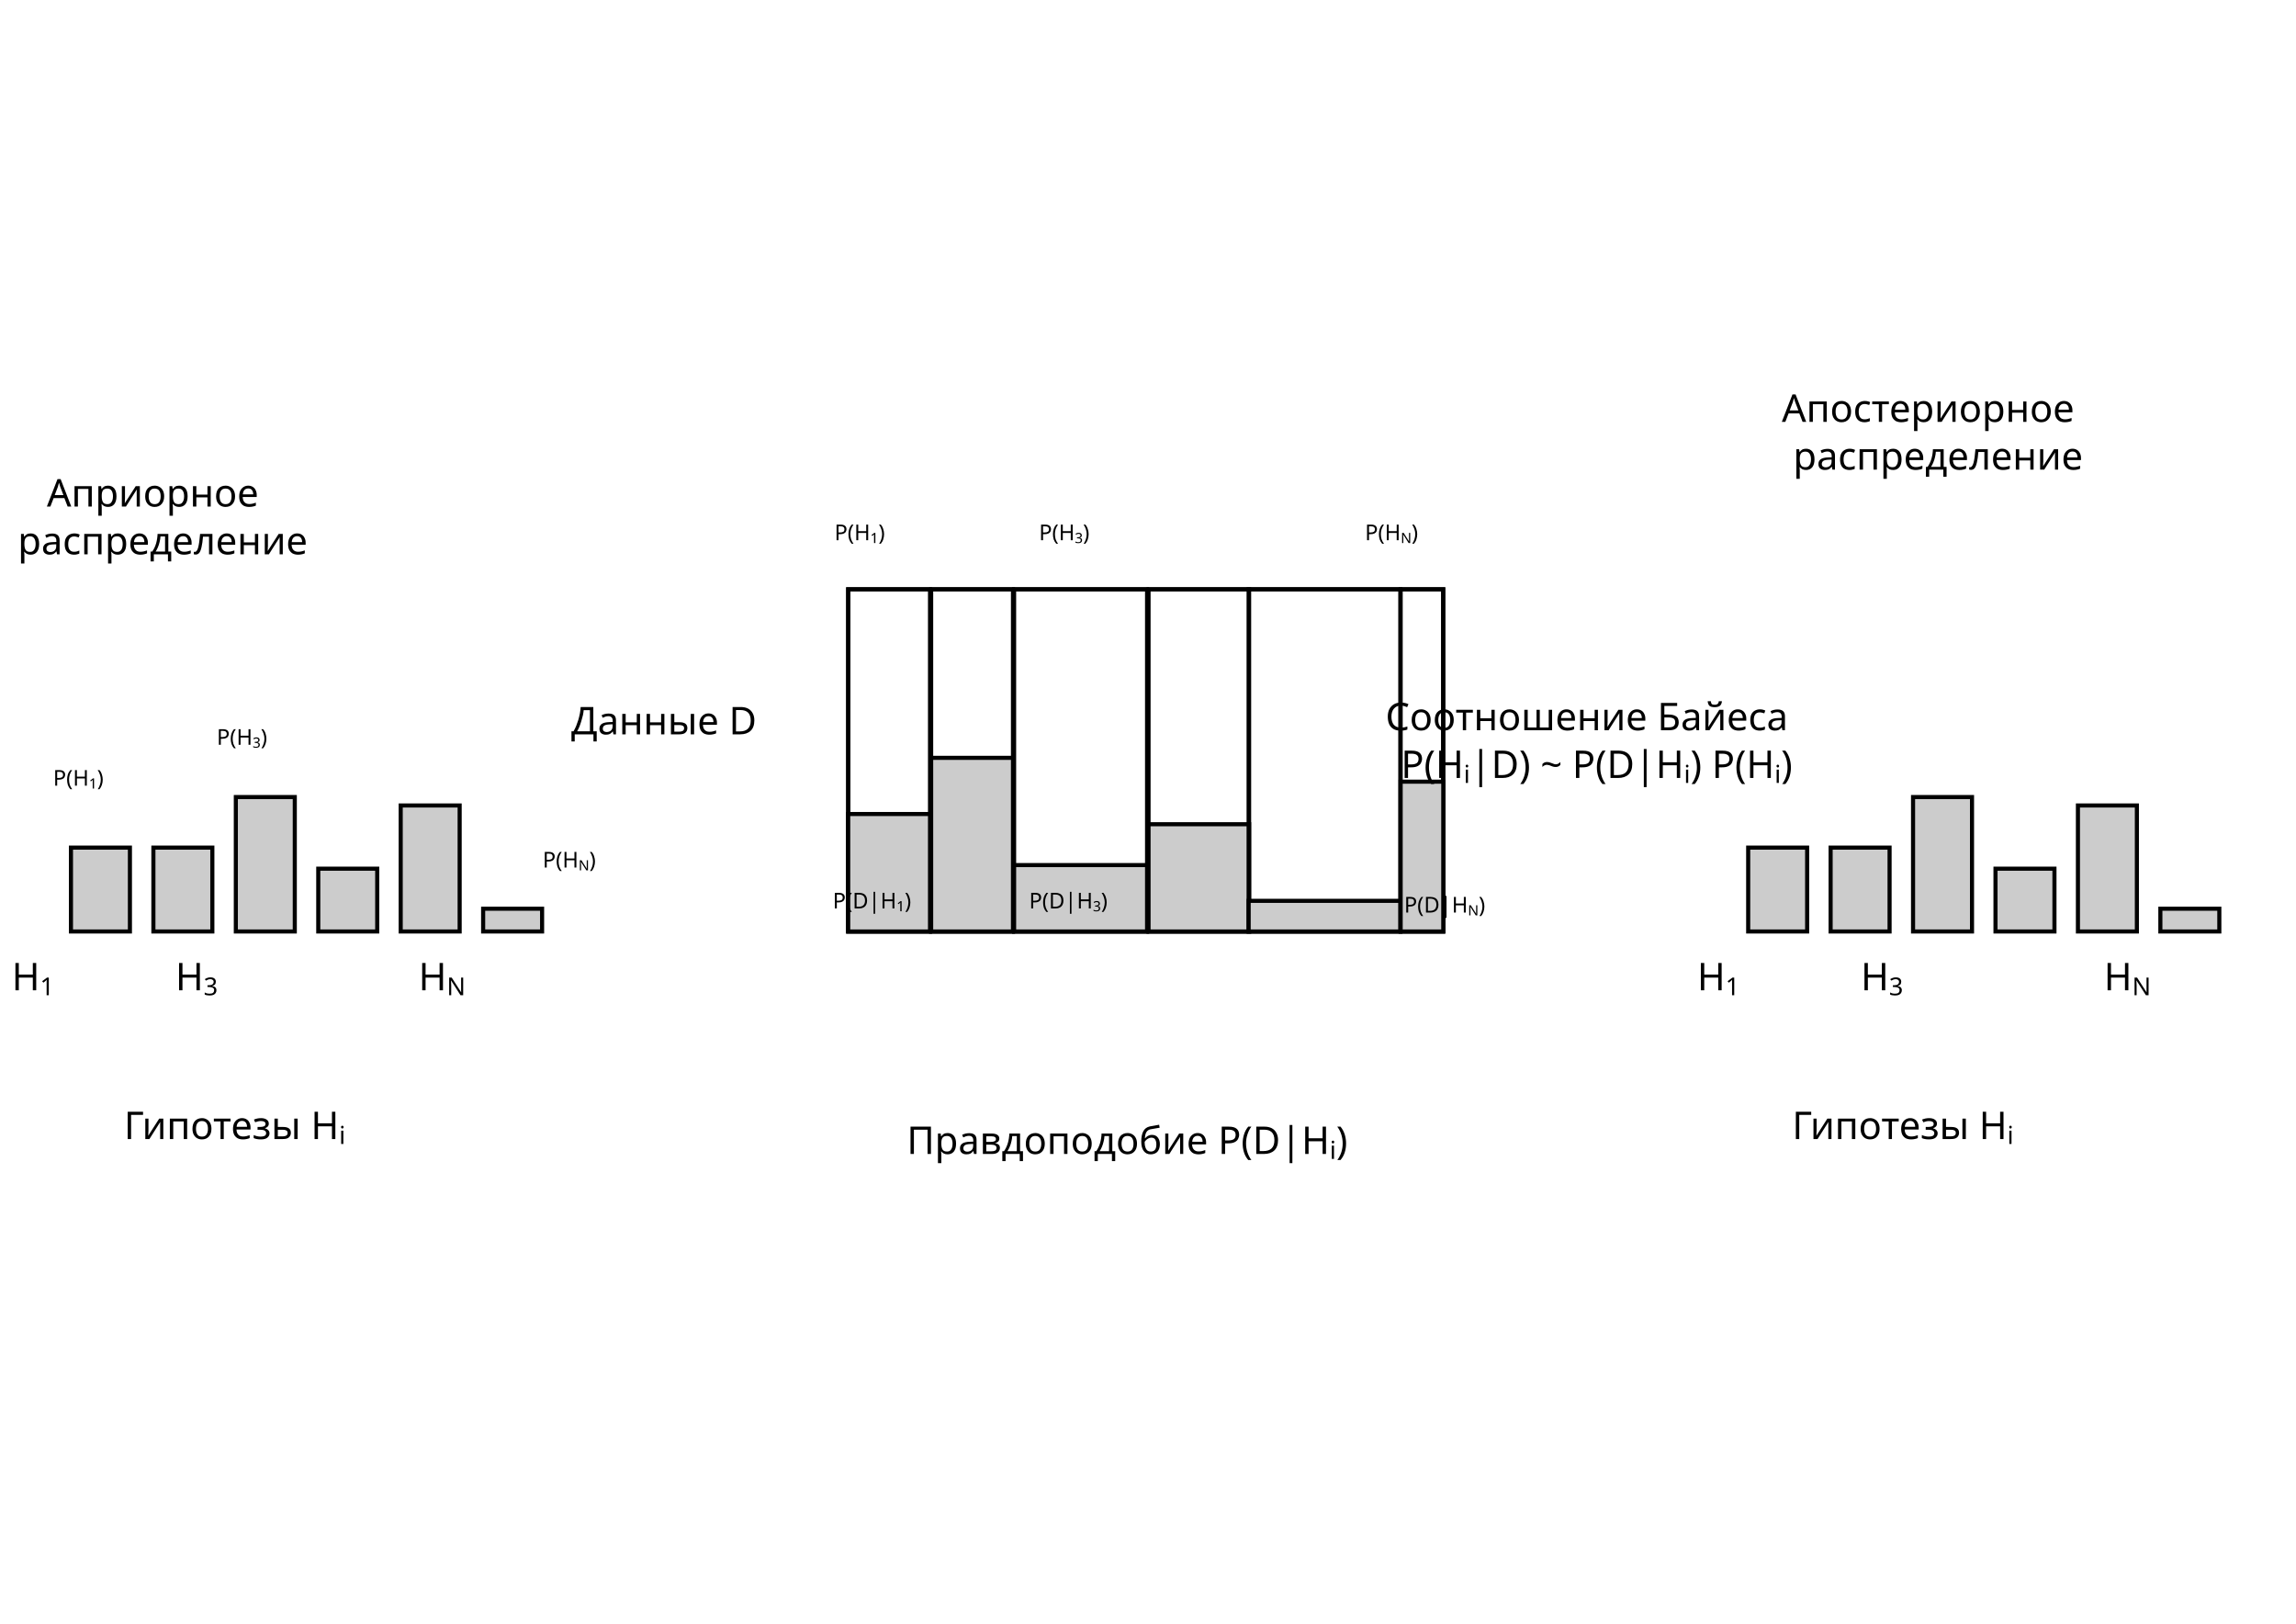
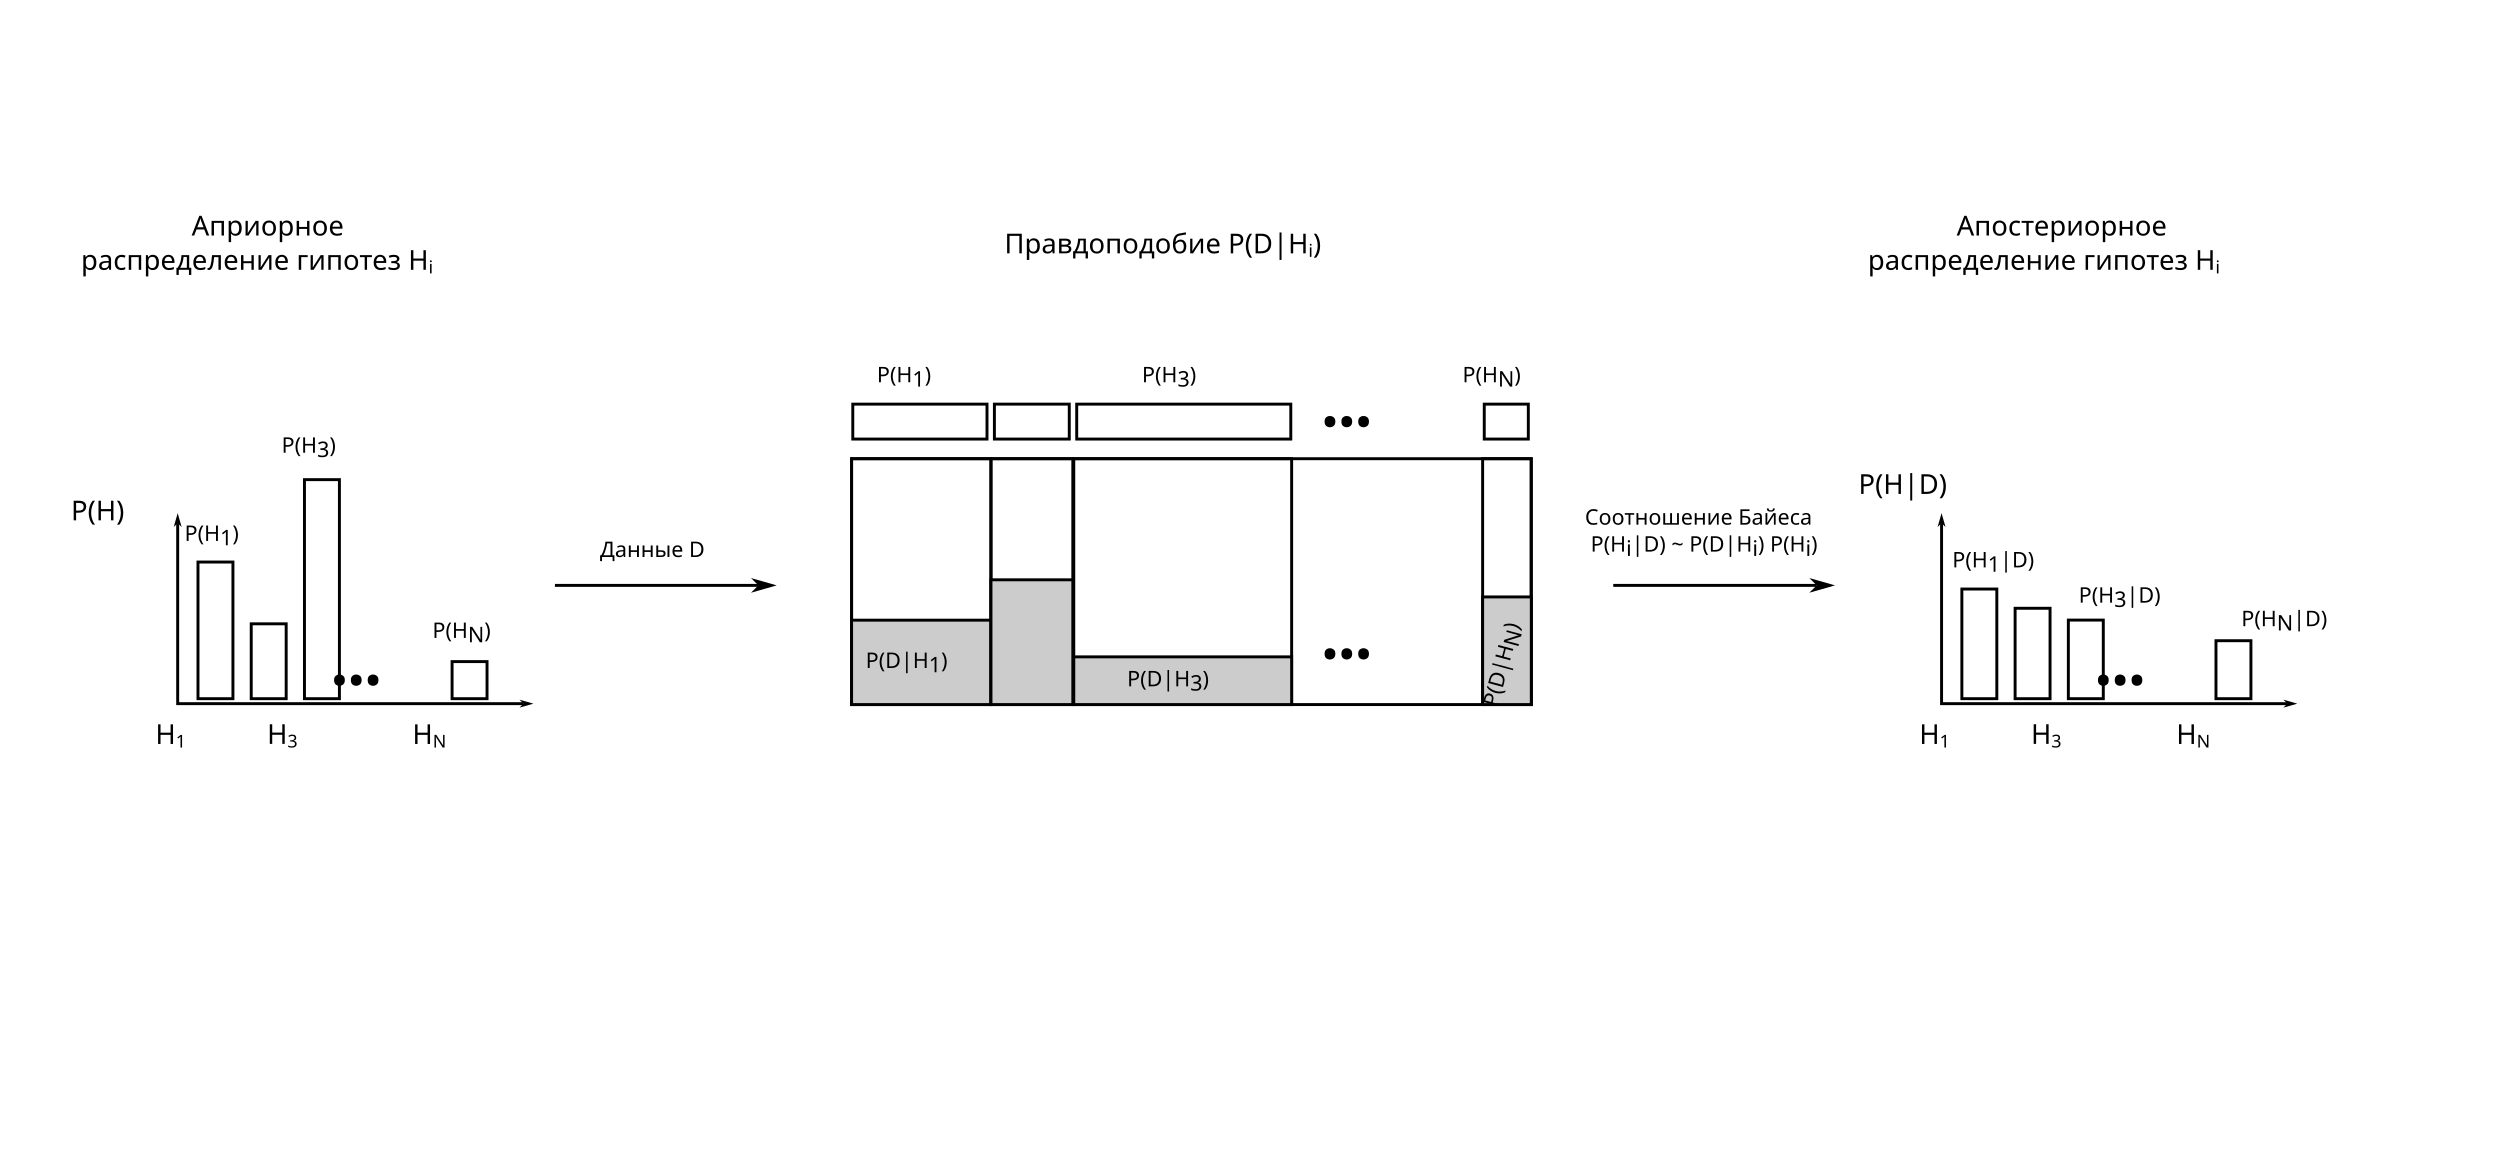
- <svg xmlns="http://www.w3.org/2000/svg" width="297mm" height="210mm" viewBox="0 0 297 210" version="1.1" id="svg5">
-   <defs id="defs2" />
+ <svg xmlns="http://www.w3.org/2000/svg" width="450mm" height="210mm" viewBox="0 0 450 210" version="1.1" id="svg5">
+   <defs id="defs2">
+     <marker style="overflow:visible" id="marker1784" refX="0" refY="0" orient="auto-start-reverse" markerWidth="8.75" markerHeight="5" viewBox="0 0 8.75 5" preserveAspectRatio="xMidYMid">
+       <path style="fill:context-stroke;fill-rule:evenodd;stroke:none" d="M 0,0 5,-5 -12.5,0 5,5 Z" id="path1782" transform="scale(-0.5)" />
+     </marker>
+     <marker style="overflow:visible" id="Arrow1L" refX="0" refY="0" orient="auto-start-reverse" markerWidth="4.75" markerHeight="2.714" viewBox="0 0 8.75 5" preserveAspectRatio="xMidYMid">
+       <path style="fill:context-stroke;fill-rule:evenodd;stroke:none" d="M 0,0 5,-5 -12.5,0 5,5 Z" id="arrow1L" transform="scale(-0.5)" />
+     </marker>
+   </defs>
  <g id="layer1">
+     <rect style="fill:none;stroke:#000000;stroke-width:0.529" id="rect1555" width="6.291" height="14.149" x="372.302" y="111.615" />
+     <rect style="fill:none;stroke:#000000;stroke-width:0.529" id="rect1557" width="6.291" height="10.435" x="398.875" y="115.329" />
+     <text xml:space="preserve" style="font-style:normal;font-variant:normal;font-weight:normal;font-stretch:normal;font-size:4.939px;font-family:sans-serif;-inkscape-font-specification:sans-serif;text-align:center;text-anchor:middle;fill:#000000;stroke:none;stroke-width:0.529" x="355.925" y="133.914" id="text1563">
+       <tspan id="tspan1561" style="font-size:4.939px;fill:#000000;stroke:none;stroke-width:0.529" x="355.925" y="133.914">H<tspan style="font-size:65%;baseline-shift:sub" id="tspan1559">1</tspan>
+       </tspan>
+     </text>
+     <text xml:space="preserve" style="font-style:normal;font-variant:normal;font-weight:normal;font-stretch:normal;font-size:4.939px;font-family:sans-serif;-inkscape-font-specification:sans-serif;text-align:center;text-anchor:middle;fill:#000000;stroke:none;stroke-width:0.529" x="376.033" y="133.898" id="text1569">
+       <tspan id="tspan1567" style="font-size:4.939px;fill:#000000;stroke:none;stroke-width:0.529" x="376.033" y="133.898">H<tspan style="font-size:65%;baseline-shift:sub" id="tspan1565">3</tspan>
+       </tspan>
+     </text>
+     <text xml:space="preserve" style="font-style:normal;font-variant:normal;font-weight:normal;font-stretch:normal;font-size:4.939px;font-family:sans-serif;-inkscape-font-specification:sans-serif;text-align:center;text-anchor:middle;fill:#000000;stroke:none;stroke-width:0.529" x="402.491" y="133.914" id="text1575">
+       <tspan id="tspan1573" style="font-size:4.939px;fill:#000000;stroke:none;stroke-width:0.529" x="402.491" y="133.914">H<tspan style="font-size:65%;baseline-shift:sub" id="tspan1571">N</tspan>
+       </tspan>
+     </text>
+     <path style="fill:none;stroke:#000000;stroke-width:0.529;marker-start:url(#Arrow1L);marker-end:url(#Arrow1L)" d="m 349.483,94.157 v 32.502 h 62.237" id="path1577" />
+     <rect style="fill:none;stroke:#000000;stroke-width:0.529" id="rect1579" width="6.291" height="19.737" x="353.137" y="106.026" />
+     <text xml:space="preserve" style="font-style:normal;font-variant:normal;font-weight:normal;font-stretch:normal;font-size:4.939px;font-family:sans-serif;-inkscape-font-specification:sans-serif;text-align:center;text-anchor:middle;fill:#000000;stroke:none;stroke-width:0.529" x="350.197" y="88.9" id="text1585">
+       <tspan id="tspan1583" style="font-size:4.939px;fill:#000000;stroke:none;stroke-width:0.529" x="350.197" y="88.9">P(H|D)<tspan style="font-size:65%;baseline-shift:sub" id="tspan1581" />
+       </tspan>
+     </text>
+     <text xml:space="preserve" style="font-size:11.289px;font-family:sans-serif;-inkscape-font-specification:sans-serif;text-align:center;text-anchor:middle;fill:#000000;stroke:#000000;stroke-width:0.529" x="388.964" y="123.03" id="text1589">
+       <tspan id="tspan1587" style="font-size:11.289px;fill:#000000;stroke-width:0.529" x="388.964" y="123.03">...</tspan>
+     </text>
+     <rect style="fill:none;stroke:#000000;stroke-width:0.529" id="rect1591" width="6.291" height="16.275" x="362.719" y="109.489" />
    <text xml:space="preserve" style="font-size:2.469px;font-family:sans-serif;-inkscape-font-specification:sans-serif;text-align:center;text-anchor:middle;fill:none;stroke:#000000;stroke-width:0.529" x="23.941" y="28.575" id="text1071">
      <tspan id="tspan1069" style="stroke-width:0.529" x="23.941" y="28.575" />
    </text>
    <text xml:space="preserve" style="font-size:2.469px;font-family:sans-serif;-inkscape-font-specification:sans-serif;text-align:center;text-anchor:middle;fill:none;stroke:#000000;stroke-width:0.529" x="27.03" y="34.367" id="text1075">
      <tspan id="tspan1073" style="stroke-width:0.529" x="27.03" y="34.367" />
    </text>
-     <text xml:space="preserve" style="font-style:normal;font-variant:normal;font-weight:normal;font-stretch:normal;font-size:4.939px;font-family:sans-serif;-inkscape-font-specification:sans-serif;text-align:center;text-anchor:middle;fill:#000000;stroke:none;stroke-width:0.529" x="253.908" y="54.563" id="text1193">
-       <tspan id="tspan1191" style="font-size:4.939px;fill:#000000;stroke:none;stroke-width:0.529" x="253.908" y="54.563">Апостериорное</tspan>
-       <tspan style="font-size:4.939px;fill:#000000;stroke:none;stroke-width:0.529" x="253.908" y="60.737" id="tspan495">распределение</tspan>
-     </text>
-     <text xml:space="preserve" style="font-style:normal;font-variant:normal;font-weight:normal;font-stretch:normal;font-size:4.939px;font-family:sans-serif;-inkscape-font-specification:sans-serif;text-align:center;text-anchor:middle;fill:#000000;stroke:none;stroke-width:0.529" x="24.255" y="65.516" id="text1197">
-       <tspan id="tspan1195" style="font-size:4.939px;fill:#000000;stroke:none;stroke-width:0.529" x="24.255" y="65.516">Априорное</tspan>
-       <tspan style="font-size:4.939px;fill:#000000;stroke:none;stroke-width:0.529" x="24.255" y="71.69" id="tspan485">распределение</tspan>
-     </text>
-     <text xml:space="preserve" style="font-style:normal;font-variant:normal;font-weight:normal;font-stretch:normal;font-size:4.939px;font-family:sans-serif;-inkscape-font-specification:sans-serif;text-align:center;text-anchor:middle;fill:#000000;stroke:none;stroke-width:0.529" x="149.021" y="149.244" id="text1201">
-       <tspan id="tspan1199" style="font-size:4.939px;fill:#000000;stroke:none;stroke-width:0.529" x="149.021" y="149.244">Правдоподобие P(D|H<tspan style="font-size:65%;baseline-shift:sub" id="tspan1101">i</tspan>)</tspan>
-     </text>
-     <text xml:space="preserve" style="font-style:normal;font-variant:normal;font-weight:normal;font-stretch:normal;font-size:4.939px;font-family:sans-serif;-inkscape-font-specification:sans-serif;text-align:center;text-anchor:middle;fill:#000000;stroke:none;stroke-width:0.529" x="89.1" y="94.973" id="text1241">
-       <tspan id="tspan1239" style="font-size:4.939px;stroke-width:0.529" x="89.1" y="94.973">Данные D</tspan>
-     </text>
-     <text xml:space="preserve" style="font-style:normal;font-variant:normal;font-weight:normal;font-stretch:normal;font-size:4.939px;font-family:sans-serif;-inkscape-font-specification:sans-serif;text-align:center;text-anchor:middle;fill:#000000;stroke:none;stroke-width:0.529" x="38.071" y="147.314" id="text1245">
-       <tspan style="font-size:4.939px;stroke-width:0.529" x="38.071" y="147.314" id="tspan1247">Гипотезы H<tspan style="font-size:65%;baseline-shift:sub" id="tspan1099">i</tspan>
+     <text xml:space="preserve" style="font-style:normal;font-variant:normal;font-weight:normal;font-stretch:normal;font-size:4.939px;font-family:sans-serif;-inkscape-font-specification:sans-serif;text-align:center;text-anchor:middle;fill:#000000;stroke:none;stroke-width:0.529" x="375.616" y="42.392" id="text1193">
+       <tspan id="tspan1191" style="font-size:4.939px;fill:#000000;stroke:none;stroke-width:0.529" x="375.616" y="42.392">Апостериорное</tspan>
+       <tspan style="font-size:4.939px;fill:#000000;stroke:none;stroke-width:0.529" x="375.616" y="48.566" id="tspan495">распределение гипотез H<tspan style="font-size:65%;baseline-shift:sub" id="tspan1854">i</tspan>
      </tspan>
    </text>
-     <rect style="fill:none;stroke:#000000;stroke-width:0.529" id="rect427" width="76.958" height="44.255" x="109.72" y="76.217" />
-     <rect style="fill:none;stroke:#000000;stroke-width:0.529" id="rect483" width="10.584" height="44.255" x="109.72" y="76.217" />
-     <rect style="fill:#cccccc;stroke:#000000;stroke-width:0.529" id="rect485" width="10.584" height="15.192" x="109.72" y="105.28" />
-     <rect style="fill:none;stroke:#000000;stroke-width:0.529" id="rect529" width="10.584" height="44.255" x="120.45" y="76.217" />
-     <rect style="fill:#cccccc;stroke:#000000;stroke-width:0.529" id="rect531" width="10.584" height="22.458" x="120.45" y="98.014" />
-     <rect style="fill:none;stroke:#000000;stroke-width:0.529" id="rect533" width="17.2" height="44.255" x="131.18" y="76.217" />
-     <rect style="fill:#cccccc;stroke:#000000;stroke-width:0.529" id="rect535" width="17.2" height="8.587" x="131.18" y="111.885" />
-     <rect style="fill:none;stroke:#000000;stroke-width:0.529" id="rect537" width="13.01" height="44.255" x="148.57" y="76.217" />
-     <rect style="fill:#cccccc;stroke:#000000;stroke-width:0.529" id="rect539" width="13.01" height="13.871" x="148.57" y="106.601" />
-     <rect style="fill:none;stroke:#000000;stroke-width:0.529" id="rect541" width="19.625" height="44.255" x="161.52" y="76.217" />
-     <rect style="fill:#cccccc;stroke:#000000;stroke-width:0.529" id="rect543" width="19.625" height="3.963" x="161.52" y="116.509" />
-     <rect style="fill:none;stroke:#000000;stroke-width:0.529" id="rect545" width="5.513" height="44.255" x="181.182" y="76.217" />
-     <rect style="fill:#cccccc;stroke:#000000;stroke-width:0.529" id="rect547" width="5.513" height="19.375" x="181.182" y="101.097" />
-     <rect style="fill:#cccccc;stroke:#000000;stroke-width:0.529" id="rect549" width="7.626" height="10.847" x="9.179" y="109.625" />
-     <rect style="fill:#cccccc;stroke:#000000;stroke-width:0.529" id="rect551" width="7.626" height="10.847" x="19.842" y="109.625" />
-     <rect style="fill:#cccccc;stroke:#000000;stroke-width:0.529" id="rect553" width="7.626" height="17.387" x="30.506" y="103.085" />
-     <rect style="fill:#cccccc;stroke:#000000;stroke-width:0.529" id="rect555" width="7.626" height="8.122" x="41.169" y="112.35" />
-     <rect style="fill:#cccccc;stroke:#000000;stroke-width:0.529" id="rect557" width="7.626" height="16.297" x="51.833" y="104.175" />
-     <rect style="fill:#cccccc;stroke:#000000;stroke-width:0.529" id="rect559" width="7.626" height="2.944" x="62.497" y="117.528" />
-     <rect style="fill:#cccccc;stroke:#000000;stroke-width:0.529" id="rect695" width="7.626" height="10.847" x="226.137" y="109.625" />
-     <rect style="fill:#cccccc;stroke:#000000;stroke-width:0.529" id="rect697" width="7.626" height="10.847" x="236.801" y="109.625" />
-     <rect style="fill:#cccccc;stroke:#000000;stroke-width:0.529" id="rect699" width="7.626" height="17.387" x="247.464" y="103.085" />
-     <rect style="fill:#cccccc;stroke:#000000;stroke-width:0.529" id="rect701" width="7.626" height="8.122" x="258.128" y="112.35" />
-     <rect style="fill:#cccccc;stroke:#000000;stroke-width:0.529" id="rect703" width="7.626" height="16.297" x="268.791" y="104.175" />
-     <rect style="fill:#cccccc;stroke:#000000;stroke-width:0.529" id="rect705" width="7.626" height="2.944" x="279.455" y="117.528" />
-     <text xml:space="preserve" style="font-style:normal;font-variant:normal;font-weight:normal;font-stretch:normal;font-size:2.822px;font-family:sans-serif;-inkscape-font-specification:sans-serif;text-align:center;text-anchor:middle;fill:#000000;stroke:none;stroke-width:0.529" x="139.496" y="69.869" id="text815">
-       <tspan id="tspan813" style="font-size:2.822px;fill:#000000;stroke:none;stroke-width:0.529" x="139.496" y="69.869">P(H<tspan style="font-size:65%;baseline-shift:sub" id="tspan1121">3</tspan>)</tspan>
-     </text>
-     <text xml:space="preserve" style="font-style:normal;font-variant:normal;font-weight:normal;font-stretch:normal;font-size:2.822px;font-family:sans-serif;-inkscape-font-specification:sans-serif;text-align:center;text-anchor:middle;fill:#000000;stroke:none;stroke-width:0.529" x="181.829" y="69.869" id="text819">
-       <tspan id="tspan817" style="font-size:2.822px;fill:#000000;stroke:none;stroke-width:0.529" x="181.829" y="69.869">P(H<tspan style="font-size:65%;baseline-shift:sub" id="tspan1119">N</tspan>)</tspan>
-     </text>
-     <text xml:space="preserve" style="font-style:normal;font-variant:normal;font-weight:normal;font-stretch:normal;font-size:2.822px;font-family:sans-serif;-inkscape-font-specification:sans-serif;text-align:center;text-anchor:middle;fill:#000000;stroke:none;stroke-width:0.529" x="113.037" y="69.869" id="text827">
-       <tspan id="tspan825" style="font-size:2.822px;fill:#000000;stroke:none;stroke-width:0.529" x="113.037" y="69.869">P(H<tspan style="font-size:65%;baseline-shift:sub" id="tspan1125">1</tspan>)</tspan>
-     </text>
-     <text xml:space="preserve" style="font-style:normal;font-variant:normal;font-weight:normal;font-stretch:normal;font-size:4.939px;font-family:sans-serif;-inkscape-font-specification:sans-serif;text-align:center;text-anchor:middle;fill:#000000;stroke:none;stroke-width:0.529" x="11.966" y="128.077" id="text843">
-       <tspan id="tspan841" style="font-size:4.939px;fill:#000000;stroke:none;stroke-width:0.529" x="11.966" y="128.077">H<tspan style="font-size:65%;baseline-shift:sub" id="tspan1097">1</tspan>
+     <text xml:space="preserve" style="font-style:normal;font-variant:normal;font-weight:normal;font-stretch:normal;font-size:4.939px;font-family:sans-serif;-inkscape-font-specification:sans-serif;text-align:center;text-anchor:middle;fill:#000000;stroke:none;stroke-width:0.529" x="53.978" y="42.392" id="text1197">
+       <tspan style="font-size:4.939px;fill:#000000;stroke:none;stroke-width:0.529" x="53.978" y="42.392" id="tspan1856">Априорное  </tspan>
+       <tspan style="font-size:4.939px;fill:#000000;stroke:none;stroke-width:0.529" x="53.978" y="48.566" id="tspan1850">распределение гипотез H<tspan style="font-size:65%;baseline-shift:sub" id="tspan1852">i</tspan>
      </tspan>
    </text>
-     <text xml:space="preserve" style="font-style:normal;font-variant:normal;font-weight:normal;font-stretch:normal;font-size:2.822px;font-family:sans-serif;-inkscape-font-specification:sans-serif;text-align:center;text-anchor:middle;fill:#000000;stroke:none;stroke-width:0.529" x="33.133" y="96.327" id="text847">
-       <tspan id="tspan845" style="font-size:2.822px;fill:#000000;stroke:none;stroke-width:0.529" x="33.133" y="96.327">P(H<tspan style="font-size:65%;baseline-shift:sub" id="tspan1089">3</tspan>)</tspan>
+     <text xml:space="preserve" style="font-style:normal;font-variant:normal;font-weight:normal;font-stretch:normal;font-size:4.939px;font-family:sans-serif;-inkscape-font-specification:sans-serif;text-align:center;text-anchor:middle;fill:#000000;stroke:none;stroke-width:0.529" x="212.521" y="45.595" id="text1201">
+       <tspan id="tspan1199" style="font-size:4.939px;fill:#000000;stroke:none;stroke-width:0.529" x="212.521" y="45.595">Правдоподобие P(D|H<tspan style="font-size:65%;baseline-shift:sub" id="tspan1101">i</tspan>)</tspan>
    </text>
-     <text xml:space="preserve" style="font-style:normal;font-variant:normal;font-weight:normal;font-stretch:normal;font-size:2.822px;font-family:sans-serif;-inkscape-font-specification:sans-serif;text-align:center;text-anchor:middle;fill:#000000;stroke:none;stroke-width:0.529" x="75.466" y="112.202" id="text851">
-       <tspan id="tspan849" style="font-size:2.822px;fill:#000000;stroke:none;stroke-width:0.529" x="75.466" y="112.202">P(H<tspan style="font-size:65%;baseline-shift:sub" id="tspan1091">N</tspan>)</tspan>
+     <text xml:space="preserve" style="font-style:normal;font-variant:normal;font-weight:normal;font-stretch:normal;font-size:3.881px;font-family:sans-serif;-inkscape-font-specification:sans-serif;text-align:center;text-anchor:middle;fill:#000000;stroke:none;stroke-width:0.529" x="119.953" y="100.264" id="text1241">
+       <tspan id="tspan1239" style="font-size:3.881px;stroke-width:0.529" x="119.953" y="100.264">Данные D</tspan>
    </text>
-     <text xml:space="preserve" style="font-style:normal;font-variant:normal;font-weight:normal;font-stretch:normal;font-size:2.822px;font-family:sans-serif;-inkscape-font-specification:sans-serif;text-align:center;text-anchor:middle;fill:#000000;stroke:none;stroke-width:0.529" x="11.966" y="101.619" id="text855">
-       <tspan id="tspan853" style="font-size:2.822px;fill:#000000;stroke:none;stroke-width:0.529" x="11.966" y="101.619">P(H<tspan style="font-size:65%;baseline-shift:sub" id="tspan1085">1</tspan>)</tspan>
+     <text xml:space="preserve" style="font-style:normal;font-variant:normal;font-weight:normal;font-stretch:normal;font-size:3.881px;font-family:sans-serif;-inkscape-font-specification:sans-serif;text-align:center;text-anchor:middle;fill:#000000;stroke:none;stroke-width:0.529" x="58.097" y="81.492" id="text847">
+       <tspan id="tspan845" style="font-size:3.881px;fill:#000000;stroke:none;stroke-width:0.529" x="58.097" y="81.492">P(H<tspan style="font-size:3.881px;baseline-shift:sub" id="tspan1089">3</tspan>)</tspan>
    </text>
-     <text xml:space="preserve" style="font-style:normal;font-variant:normal;font-weight:normal;font-stretch:normal;font-size:4.939px;font-family:sans-serif;-inkscape-font-specification:sans-serif;text-align:center;text-anchor:middle;fill:#000000;stroke:none;stroke-width:0.529" x="33.133" y="128.077" id="text859">
-       <tspan id="tspan857" style="font-size:4.939px;fill:#000000;stroke:none;stroke-width:0.529" x="33.133" y="128.077">H<tspan style="font-size:65%;baseline-shift:sub" id="tspan1095">3</tspan>
+     <text xml:space="preserve" style="font-style:normal;font-variant:normal;font-weight:normal;font-stretch:normal;font-size:3.881px;font-family:sans-serif;-inkscape-font-specification:sans-serif;text-align:center;text-anchor:middle;fill:#000000;stroke:none;stroke-width:0.529" x="85.613" y="114.829" id="text851">
+       <tspan id="tspan849" style="font-size:3.881px;fill:#000000;stroke:none;stroke-width:0.529" x="85.613" y="114.829">P(H<tspan style="font-size:3.881px;baseline-shift:sub" id="tspan1091">N</tspan>)</tspan>
+     </text>
+     <text xml:space="preserve" style="font-style:normal;font-variant:normal;font-weight:normal;font-stretch:normal;font-size:3.881px;font-family:sans-serif;-inkscape-font-specification:sans-serif;text-align:center;text-anchor:middle;fill:#000000;stroke:none;stroke-width:0.529" x="40.634" y="97.367" id="text855">
+       <tspan id="tspan853" style="font-size:3.881px;fill:#000000;stroke:none;stroke-width:0.529" x="40.634" y="97.367">P(H<tspan style="font-size:3.881px;baseline-shift:sub" id="tspan1085">1</tspan>)</tspan>
+     </text>
+     <text xml:space="preserve" style="font-style:normal;font-variant:normal;font-weight:normal;font-stretch:normal;font-size:3.881px;font-family:sans-serif;-inkscape-font-specification:sans-serif;text-align:center;text-anchor:middle;fill:#000000;stroke:none;stroke-width:0.529" x="309.261" y="94.444" id="text973">
+       <tspan style="font-size:3.881px;stroke-width:0.529" x="309.261" y="94.444" id="tspan975">Соотношение Байеса</tspan>
+       <tspan style="font-size:3.881px;stroke-width:0.529" x="309.261" y="99.294" id="tspan991">P(H<tspan style="font-size:3.881px;baseline-shift:sub" id="tspan1111">i</tspan>|D) ~ P(D|H<tspan style="font-size:3.881px;baseline-shift:sub" id="tspan1113">i</tspan>) P(H<tspan style="font-size:3.881px;baseline-shift:sub" id="tspan1115">i</tspan>)</tspan>
+     </text>
+     <rect style="fill:none;stroke:#000000;stroke-width:0.529" id="rect553" width="6.291" height="39.428" x="54.802" y="86.336" />
+     <rect style="fill:none;stroke:#000000;stroke-width:0.529" id="rect559" width="6.291" height="6.676" x="81.375" y="119.088" />
+     <text xml:space="preserve" style="font-style:normal;font-variant:normal;font-weight:normal;font-stretch:normal;font-size:4.939px;font-family:sans-serif;-inkscape-font-specification:sans-serif;text-align:center;text-anchor:middle;fill:#000000;stroke:none;stroke-width:0.529" x="38.425" y="133.914" id="text843">
+       <tspan id="tspan841" style="font-size:4.939px;fill:#000000;stroke:none;stroke-width:0.529" x="38.425" y="133.914">H<tspan style="font-size:65%;baseline-shift:sub" id="tspan1097">1</tspan>
      </tspan>
    </text>
-     <text xml:space="preserve" style="font-style:normal;font-variant:normal;font-weight:normal;font-stretch:normal;font-size:4.939px;font-family:sans-serif;-inkscape-font-specification:sans-serif;text-align:center;text-anchor:middle;fill:#000000;stroke:none;stroke-width:0.529" x="64.883" y="128.077" id="text863">
-       <tspan id="tspan861" style="font-size:4.939px;fill:#000000;stroke:none;stroke-width:0.529" x="64.883" y="128.077">H<tspan style="font-size:65%;baseline-shift:sub" id="tspan1093">N</tspan>
+     <text xml:space="preserve" style="font-style:normal;font-variant:normal;font-weight:normal;font-stretch:normal;font-size:4.939px;font-family:sans-serif;-inkscape-font-specification:sans-serif;text-align:center;text-anchor:middle;fill:#000000;stroke:none;stroke-width:0.529" x="58.533" y="133.898" id="text859">
+       <tspan id="tspan857" style="font-size:4.939px;fill:#000000;stroke:none;stroke-width:0.529" x="58.533" y="133.898">H<tspan style="font-size:65%;baseline-shift:sub" id="tspan1095">3</tspan>
      </tspan>
    </text>
-     <text xml:space="preserve" style="font-style:normal;font-variant:normal;font-weight:normal;font-stretch:normal;font-size:4.939px;font-family:sans-serif;-inkscape-font-specification:sans-serif;text-align:center;text-anchor:middle;fill:#000000;stroke:none;stroke-width:0.529" x="253.857" y="147.314" id="text969">
-       <tspan style="font-size:4.939px;stroke-width:0.529" x="253.857" y="147.314" id="tspan967">Гипотезы H<tspan style="font-size:65%;baseline-shift:sub" id="tspan1103">i</tspan>
+     <text xml:space="preserve" style="font-style:normal;font-variant:normal;font-weight:normal;font-stretch:normal;font-size:4.939px;font-family:sans-serif;-inkscape-font-specification:sans-serif;text-align:center;text-anchor:middle;fill:#000000;stroke:none;stroke-width:0.529" x="84.991" y="133.914" id="text863">
+       <tspan id="tspan861" style="font-size:4.939px;fill:#000000;stroke:none;stroke-width:0.529" x="84.991" y="133.914">H<tspan style="font-size:65%;baseline-shift:sub" id="tspan1093">N</tspan>
      </tspan>
    </text>
-     <text xml:space="preserve" style="font-style:normal;font-variant:normal;font-weight:normal;font-stretch:normal;font-size:4.939px;font-family:sans-serif;-inkscape-font-specification:sans-serif;text-align:center;text-anchor:middle;fill:#000000;stroke:none;stroke-width:0.529" x="209.75" y="94.444" id="text973">
-       <tspan style="font-size:4.939px;stroke-width:0.529" x="209.75" y="94.444" id="tspan975">Соотношение Байеса</tspan>
-       <tspan style="font-size:4.939px;stroke-width:0.529" x="209.75" y="100.617" id="tspan991">P(H<tspan style="font-size:65%;baseline-shift:sub" id="tspan1111">i</tspan>|D) ~ P(D|H<tspan style="font-size:65%;baseline-shift:sub" id="tspan1113">i</tspan>) P(H<tspan style="font-size:65%;baseline-shift:sub" id="tspan1115">i</tspan>)</tspan>
-     </text>
-     <text xml:space="preserve" style="font-style:normal;font-variant:normal;font-weight:normal;font-stretch:normal;font-size:4.939px;font-family:sans-serif;-inkscape-font-specification:sans-serif;text-align:center;text-anchor:middle;fill:#000000;stroke:none;stroke-width:0.529" x="229.983" y="128.077" id="text979">
-       <tspan id="tspan977" style="font-size:4.939px;fill:#000000;stroke:none;stroke-width:0.529" x="229.983" y="128.077">H<tspan style="font-size:65%;baseline-shift:sub" id="tspan1109">1</tspan>
+     <path style="fill:none;stroke:#000000;stroke-width:0.529;marker-start:url(#Arrow1L);marker-end:url(#Arrow1L)" d="M 31.982,94.157 V 126.659 H 94.219" id="path501" />
+     <rect style="fill:none;stroke:#000000;stroke-width:0.529" id="rect1441" width="6.291" height="24.597" x="35.637" y="101.167" />
+     <text xml:space="preserve" style="font-style:normal;font-variant:normal;font-weight:normal;font-stretch:normal;font-size:4.939px;font-family:sans-serif;-inkscape-font-specification:sans-serif;text-align:center;text-anchor:middle;fill:#000000;stroke:none;stroke-width:0.529" x="25.288" y="93.662" id="text1447">
+       <tspan id="tspan1445" style="font-size:4.939px;fill:#000000;stroke:none;stroke-width:0.529" x="25.288" y="93.662">P(H)<tspan style="font-size:65%;baseline-shift:sub" id="tspan1443" />
      </tspan>
    </text>
-     <text xml:space="preserve" style="font-style:normal;font-variant:normal;font-weight:normal;font-stretch:normal;font-size:4.939px;font-family:sans-serif;-inkscape-font-specification:sans-serif;text-align:center;text-anchor:middle;fill:#000000;stroke:none;stroke-width:0.529" x="251.15" y="128.077" id="text983">
-       <tspan id="tspan981" style="font-size:4.939px;fill:#000000;stroke:none;stroke-width:0.529" x="251.15" y="128.077">H<tspan style="font-size:65%;baseline-shift:sub" id="tspan1107">3</tspan>
-       </tspan>
+     <text xml:space="preserve" style="font-size:11.289px;font-family:sans-serif;-inkscape-font-specification:sans-serif;text-align:center;text-anchor:middle;fill:#000000;stroke:#000000;stroke-width:0.529" x="71.464" y="123.03" id="text1551">
+       <tspan id="tspan1549" style="font-size:11.289px;fill:#000000;stroke-width:0.529" x="71.464" y="123.03">...</tspan>
    </text>
-     <text xml:space="preserve" style="font-style:normal;font-variant:normal;font-weight:normal;font-stretch:normal;font-size:4.939px;font-family:sans-serif;-inkscape-font-specification:sans-serif;text-align:center;text-anchor:middle;fill:#000000;stroke:none;stroke-width:0.529" x="282.9" y="128.077" id="text987">
-       <tspan id="tspan985" style="font-size:4.939px;fill:#000000;stroke:none;stroke-width:0.529" x="282.9" y="128.077">H<tspan style="font-size:65%;baseline-shift:sub" id="tspan1105">N</tspan>
-       </tspan>
+     <rect style="fill:none;stroke:#000000;stroke-width:0.529" id="rect1553" width="6.291" height="13.476" x="45.22" y="112.288" />
+     <path style="fill:#000000;stroke:#000000;stroke-width:0.529;marker-end:url(#marker1784)" d="M 99.886,105.369 H 136.5" id="path1780" />
+     <path style="fill:#000000;stroke:#000000;stroke-width:0.529;marker-end:url(#marker1784)" d="m 290.386,105.369 h 36.614" id="path1818" />
+     <rect style="fill:none;stroke:#000000;stroke-width:0.529" id="rect1868" width="6.291" height="38.532" x="72.742" y="-232.341" transform="rotate(90)" />
+     <rect style="fill:none;stroke:#000000;stroke-width:0.529" id="rect1872" width="6.291" height="24.159" x="72.742" y="-177.66" transform="rotate(90)" />
+     <rect style="fill:none;stroke:#000000;stroke-width:0.529" id="rect1874" width="6.291" height="13.476" x="72.742" y="-192.467" transform="rotate(90)" />
+     <rect style="fill:none;stroke:#000000;stroke-width:0.529" id="rect1888" width="6.291" height="7.931" x="72.742" y="-275.097" transform="rotate(90)" />
+     <text xml:space="preserve" style="font-size:11.289px;font-family:sans-serif;-inkscape-font-specification:sans-serif;text-align:center;text-anchor:middle;fill:#000000;stroke:#000000;stroke-width:0.529" x="249.754" y="76.491" id="text1892">
+       <tspan id="tspan1890" style="font-size:11.289px;fill:#000000;stroke-width:0.529" x="249.754" y="76.491">...</tspan>
    </text>
-     <text xml:space="preserve" style="font-style:normal;font-variant:normal;font-weight:normal;font-stretch:normal;font-size:2.822px;font-family:sans-serif;-inkscape-font-specification:sans-serif;text-align:center;text-anchor:middle;fill:#000000;stroke:none;stroke-width:0.529" x="114.625" y="117.494" id="text995">
-       <tspan id="tspan993" style="font-size:2.822px;fill:#000000;stroke:none;stroke-width:0.529" x="114.625" y="117.494">P(D|H<tspan style="font-size:65%;baseline-shift:sub" id="tspan1127">1</tspan>)</tspan>
+     <rect style="fill:none;stroke:#000000;stroke-width:0.529" id="rect1894" width="122.323" height="44.255" x="153.286" y="82.567" />
+     <rect style="fill:none;stroke:#000000;stroke-width:0.529" id="rect1896" width="25.082" height="44.255" x="153.286" y="82.567" />
+     <rect style="fill:#cccccc;stroke:#000000;stroke-width:0.529" id="rect1898" width="25.082" height="15.192" x="153.286" y="111.63" />
+     <text xml:space="preserve" style="font-style:normal;font-variant:normal;font-weight:normal;font-stretch:normal;font-size:3.881px;font-family:sans-serif;-inkscape-font-specification:sans-serif;text-align:center;text-anchor:middle;fill:#000000;stroke:none;stroke-width:0.529" x="165.716" y="120.233" id="text995">
+       <tspan id="tspan993" style="font-size:3.881px;fill:#000000;stroke:none;stroke-width:0.529" x="165.716" y="120.233">P(D|H<tspan style="font-size:3.881px;baseline-shift:sub" id="tspan1127">1</tspan>)</tspan>
    </text>
-     <text xml:space="preserve" style="font-style:normal;font-variant:normal;font-weight:normal;font-stretch:normal;font-size:2.822px;font-family:sans-serif;-inkscape-font-specification:sans-serif;text-align:center;text-anchor:middle;fill:#000000;stroke:none;stroke-width:0.529" x="140.025" y="117.494" id="text999">
-       <tspan id="tspan997" style="font-size:2.822px;fill:#000000;stroke:none;stroke-width:0.529" x="140.025" y="117.494">P(D|H<tspan style="font-size:65%;baseline-shift:sub" id="tspan1123">3</tspan>)</tspan>
+     <rect style="fill:none;stroke:#000000;stroke-width:0.529" id="rect1900" width="14.733" height="44.255" x="178.375" y="82.567" />
+     <rect style="fill:#cccccc;stroke:#000000;stroke-width:0.529" id="rect1902" width="14.733" height="22.458" x="178.375" y="104.364" />
+     <rect style="fill:none;stroke:#000000;stroke-width:0.529" id="rect1904" width="39.217" height="44.255" x="193.279" y="82.567" />
+     <rect style="fill:#cccccc;stroke:#000000;stroke-width:0.529" id="rect1906" width="39.217" height="8.587" x="193.279" y="118.235" />
+     <text xml:space="preserve" style="font-style:normal;font-variant:normal;font-weight:normal;font-stretch:normal;font-size:3.881px;font-family:sans-serif;-inkscape-font-specification:sans-serif;text-align:center;text-anchor:middle;fill:#000000;stroke:none;stroke-width:0.529" x="212.777" y="123.536" id="text999">
+       <tspan id="tspan997" style="font-size:3.881px;fill:#000000;stroke:none;stroke-width:0.529" x="212.777" y="123.536">P(D|H<tspan style="font-size:3.881px;baseline-shift:sub" id="tspan1123">3</tspan>)</tspan>
    </text>
-     <text xml:space="preserve" style="font-style:normal;font-variant:normal;font-weight:normal;font-stretch:normal;font-size:2.822px;font-family:sans-serif;-inkscape-font-specification:sans-serif;text-align:center;text-anchor:middle;fill:#000000;stroke:none;stroke-width:0.529" x="188.708" y="118.023" id="text1003">
-       <tspan id="tspan1001" style="font-size:2.822px;fill:#000000;stroke:none;stroke-width:0.529" x="188.708" y="118.023">P(D|H<tspan style="font-size:65%;baseline-shift:sub" id="tspan1117">N</tspan>)</tspan>
+     <rect style="fill:none;stroke:#000000;stroke-width:0.529" id="rect1916" width="8.762" height="44.255" x="266.873" y="82.567" />
+     <rect style="fill:#cccccc;stroke:#000000;stroke-width:0.529" id="rect1918" width="8.762" height="19.375" x="266.873" y="107.447" />
+     <text xml:space="preserve" style="font-style:normal;font-variant:normal;font-weight:normal;font-stretch:normal;font-size:3.881px;font-family:sans-serif;-inkscape-font-specification:sans-serif;text-align:center;text-anchor:middle;fill:#000000;stroke:none;stroke-width:0.529" x="-42.823" y="293.368" id="text1003" transform="rotate(-74.95565)">
+       <tspan id="tspan1001" style="font-size:3.881px;fill:#000000;stroke:none;stroke-width:0.529" x="-42.823" y="293.368">P(D|H<tspan style="font-size:3.881px;baseline-shift:sub" id="tspan1117">N</tspan>)</tspan>
+     </text>
+     <text xml:space="preserve" style="font-size:11.289px;font-family:sans-serif;-inkscape-font-specification:sans-serif;text-align:center;text-anchor:middle;fill:#000000;stroke:#000000;stroke-width:0.529" x="249.754" y="118.295" id="text1958">
+       <tspan id="tspan1956" style="font-size:11.289px;fill:#000000;stroke-width:0.529" x="249.754" y="118.295">...</tspan>
+     </text>
+     <text xml:space="preserve" style="font-style:normal;font-variant:normal;font-weight:normal;font-stretch:normal;font-size:3.881px;font-family:sans-serif;-inkscape-font-specification:sans-serif;text-align:center;text-anchor:middle;fill:#000000;stroke:none;stroke-width:0.529" x="212.964" y="68.81" id="text1964">
+       <tspan id="tspan1962" style="font-size:3.881px;fill:#000000;stroke:none;stroke-width:0.529" x="212.964" y="68.81">P(H<tspan style="font-size:3.881px;baseline-shift:sub" id="tspan1960">3</tspan>)</tspan>
+     </text>
+     <text xml:space="preserve" style="font-style:normal;font-variant:normal;font-weight:normal;font-stretch:normal;font-size:3.881px;font-family:sans-serif;-inkscape-font-specification:sans-serif;text-align:center;text-anchor:middle;fill:#000000;stroke:none;stroke-width:0.529" x="271.021" y="68.81" id="text1970">
+       <tspan id="tspan1968" style="font-size:3.881px;fill:#000000;stroke:none;stroke-width:0.529" x="271.021" y="68.81">P(H<tspan style="font-size:3.881px;baseline-shift:sub" id="tspan1966">N</tspan>)</tspan>
+     </text>
+     <text xml:space="preserve" style="font-style:normal;font-variant:normal;font-weight:normal;font-stretch:normal;font-size:3.881px;font-family:sans-serif;-inkscape-font-specification:sans-serif;text-align:center;text-anchor:middle;fill:#000000;stroke:none;stroke-width:0.529" x="165.25" y="68.81" id="text1976">
+       <tspan id="tspan1974" style="font-size:3.881px;fill:#000000;stroke:none;stroke-width:0.529" x="165.25" y="68.81">P(H<tspan style="font-size:3.881px;baseline-shift:sub" id="tspan1972">1</tspan>)</tspan>
+     </text>
+     <text xml:space="preserve" style="font-style:normal;font-variant:normal;font-weight:normal;font-stretch:normal;font-size:3.881px;font-family:sans-serif;-inkscape-font-specification:sans-serif;text-align:center;text-anchor:middle;fill:#000000;stroke:none;stroke-width:0.529" x="384.063" y="108.479" id="text2339">
+       <tspan id="tspan2337" style="font-size:3.881px;fill:#000000;stroke:none;stroke-width:0.529" x="384.063" y="108.479">P(H<tspan style="font-size:3.881px;baseline-shift:sub" id="tspan2335">3</tspan>|D)</tspan>
+     </text>
+     <text xml:space="preserve" style="font-style:normal;font-variant:normal;font-weight:normal;font-stretch:normal;font-size:3.881px;font-family:sans-serif;-inkscape-font-specification:sans-serif;text-align:center;text-anchor:middle;fill:#000000;stroke:none;stroke-width:0.529" x="413.697" y="112.712" id="text2345">
+       <tspan id="tspan2343" style="font-size:3.881px;fill:#000000;stroke:none;stroke-width:0.529" x="413.697" y="112.712">P(H<tspan style="font-size:3.881px;baseline-shift:sub" id="tspan2341">N</tspan>|D)</tspan>
+     </text>
+     <text xml:space="preserve" style="font-style:normal;font-variant:normal;font-weight:normal;font-stretch:normal;font-size:3.881px;font-family:sans-serif;-inkscape-font-specification:sans-serif;text-align:center;text-anchor:middle;fill:#000000;stroke:none;stroke-width:0.529" x="361.309" y="102.129" id="text2351">
+       <tspan id="tspan2349" style="font-size:3.881px;fill:#000000;stroke:none;stroke-width:0.529" x="361.309" y="102.129">P(H<tspan style="font-size:3.881px;baseline-shift:sub" id="tspan2347">1</tspan>|D)</tspan>
    </text>
  </g>
</svg>
